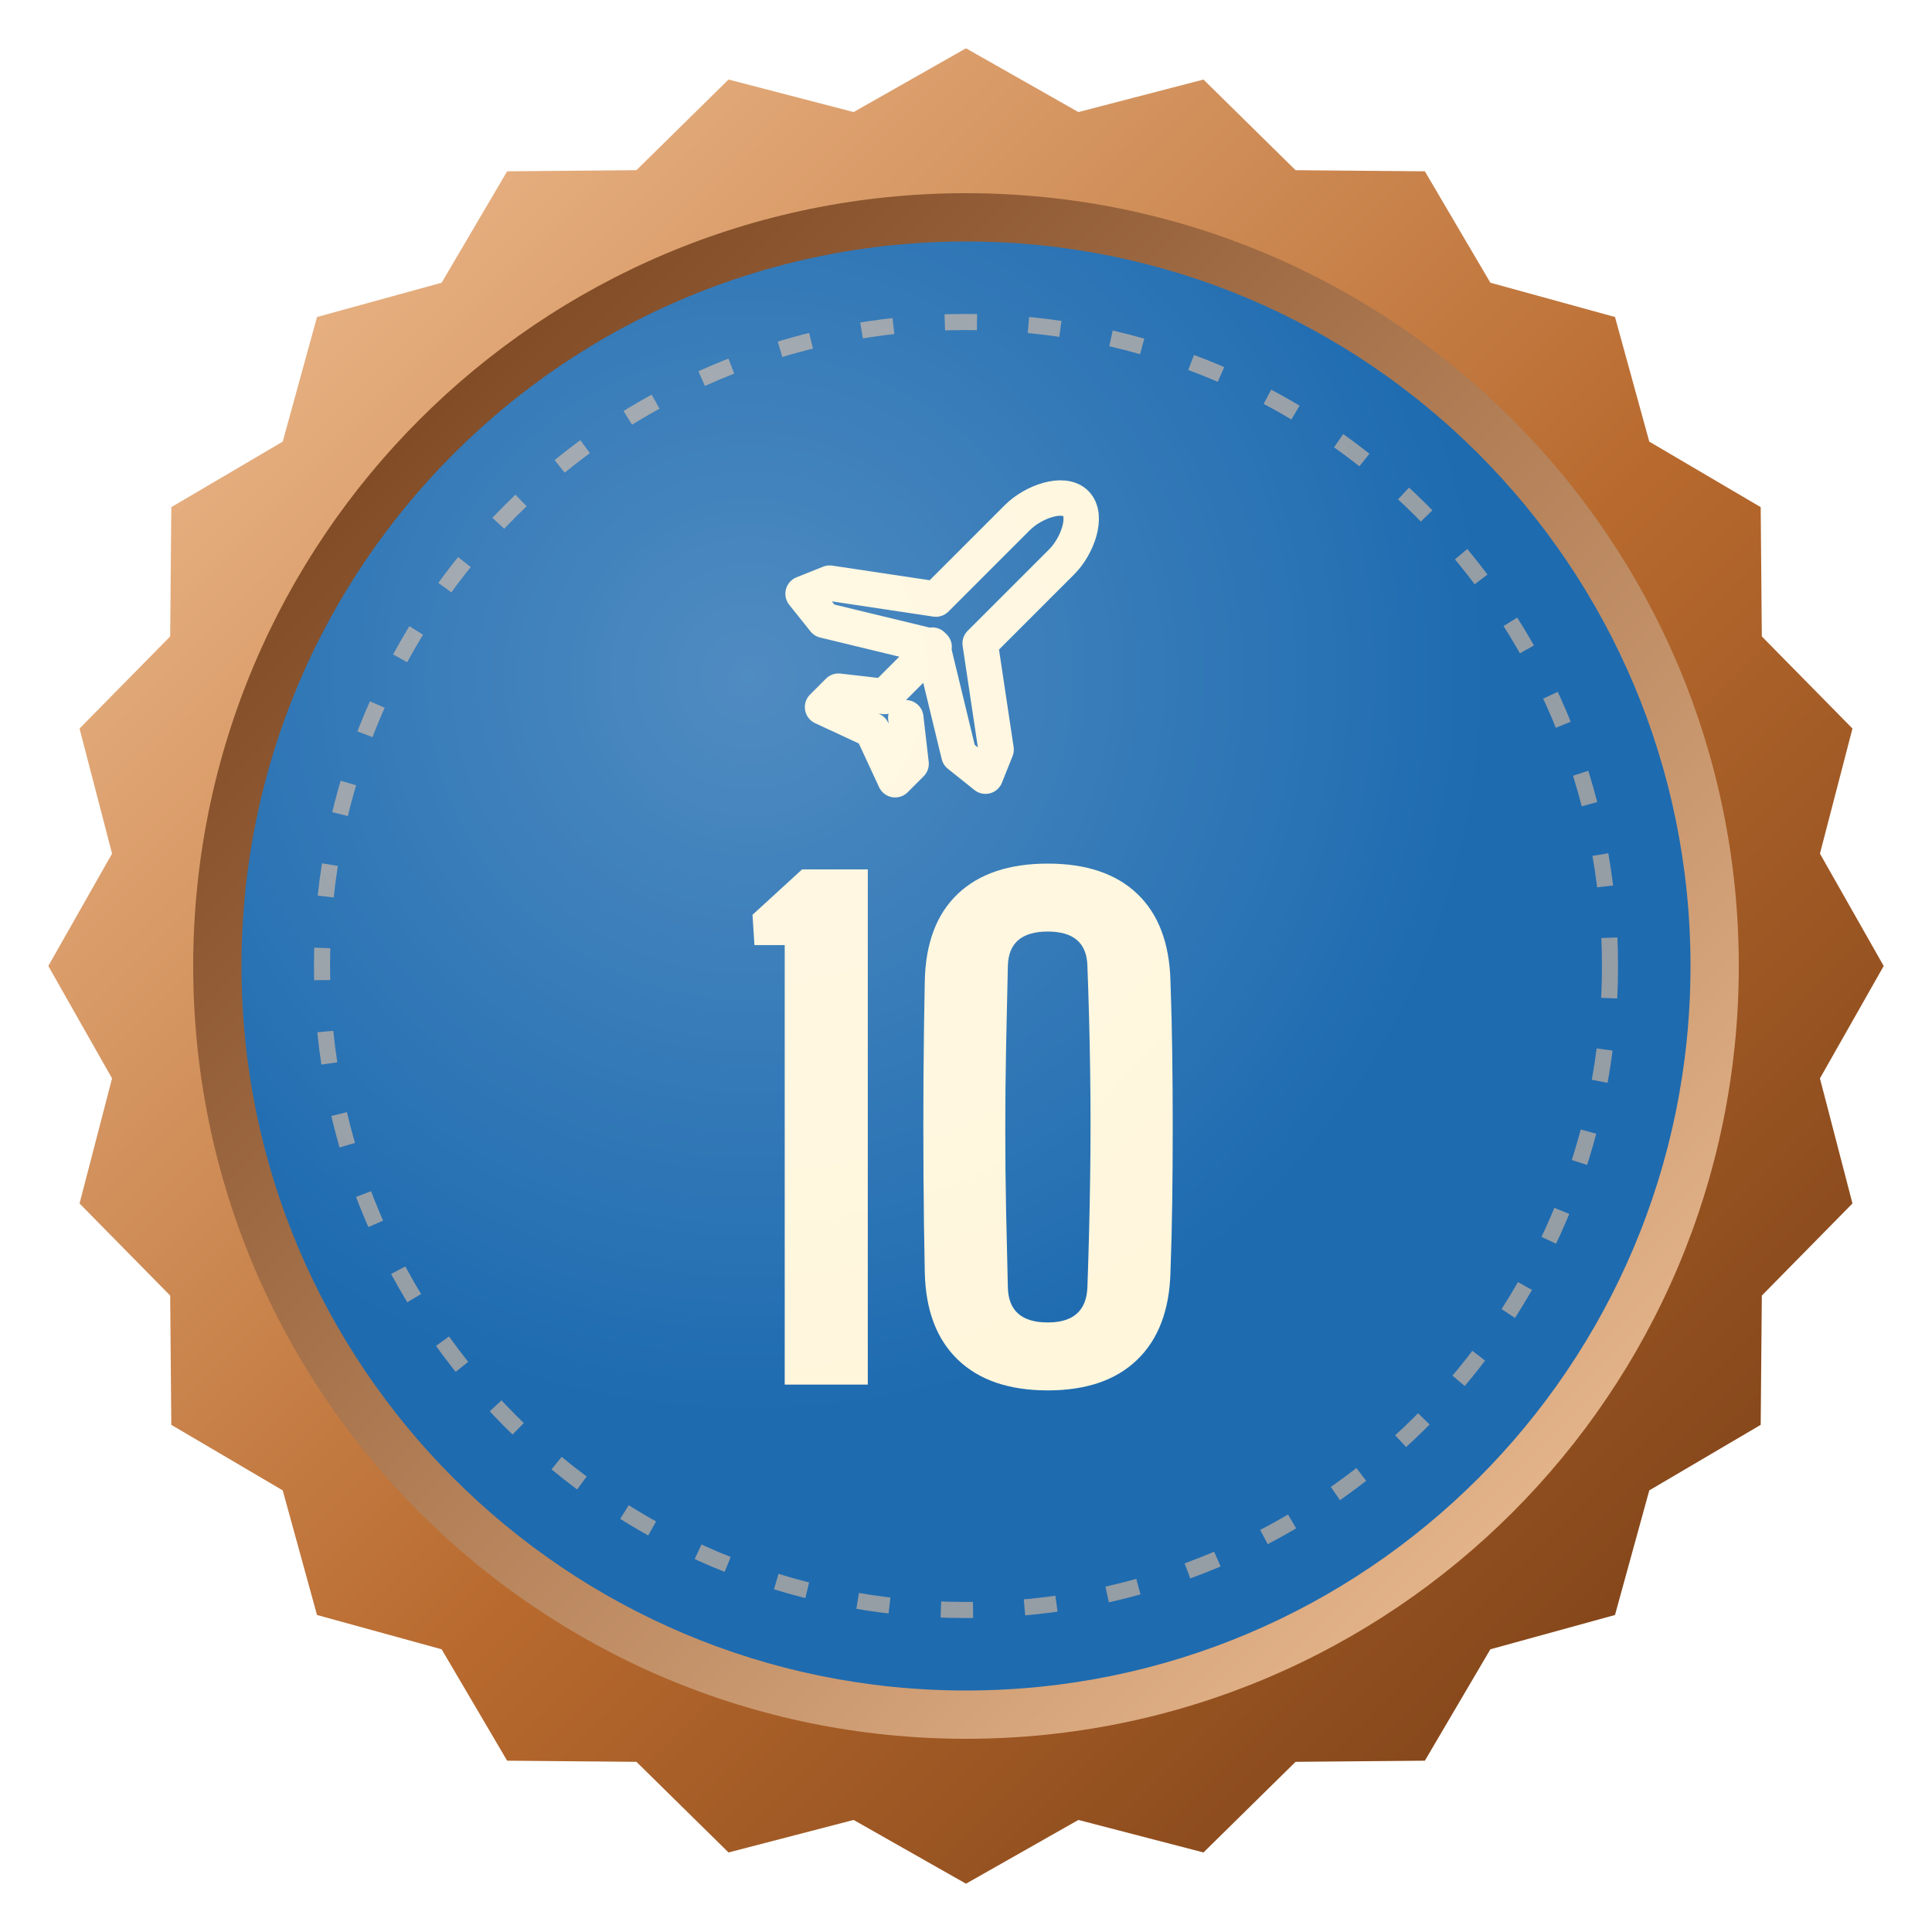
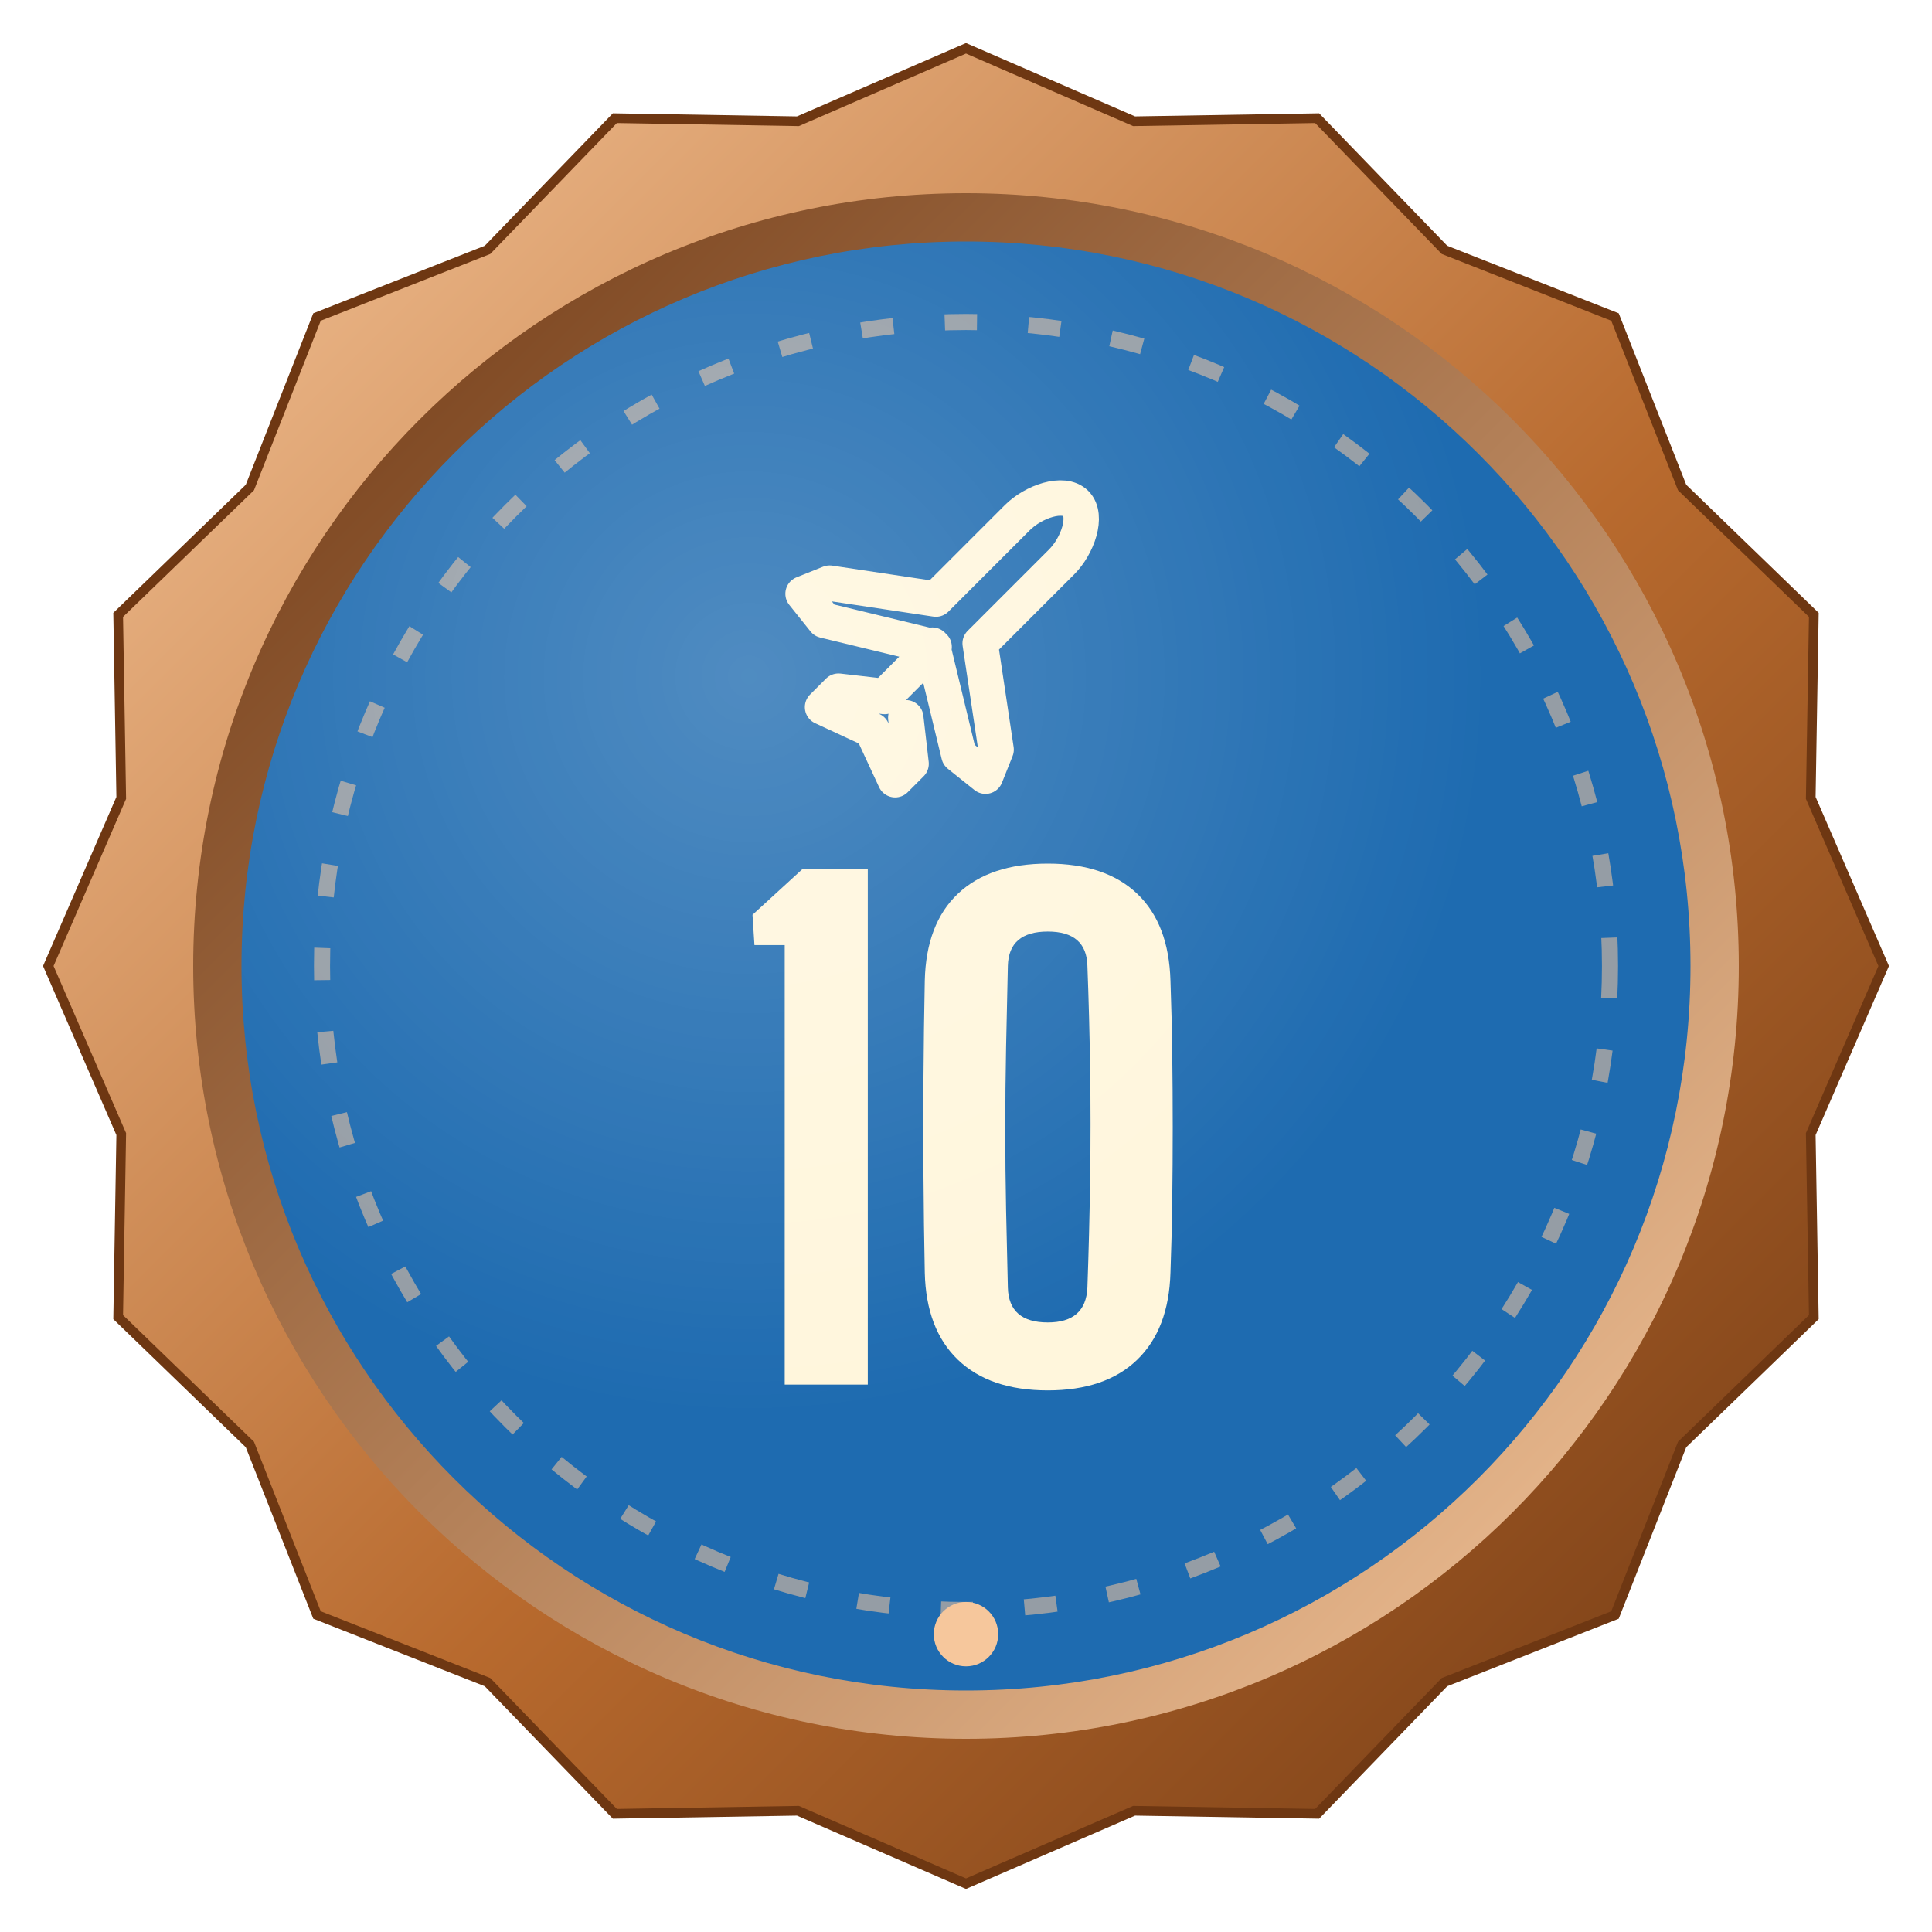
<svg xmlns="http://www.w3.org/2000/svg" viewBox="0 0 120 120">
  <defs>
    <linearGradient id="m" x1="0" y1="0" x2="1" y2="1">
      <stop offset="0" stop-color="#F6C79C" />
      <stop offset=".55" stop-color="#B86A2E" />
      <stop offset="1" stop-color="#6E3712" />
    </linearGradient>
    <linearGradient id="m2" x1="1" y1="1" x2="0" y2="0">
      <stop offset="0" stop-color="#F6C79C" />
      <stop offset="1" stop-color="#6E3712" />
    </linearGradient>
    <radialGradient id="e" cx=".35" cy=".3" r=".85">
      <stop offset="0" stop-color="#fff" stop-opacity=".22" />
      <stop offset=".6" stop-color="#fff" stop-opacity="0" />
    </radialGradient>
  </defs>
-   <path d="M60.00,3.00 L66.98,6.96 L74.75,4.94 L80.47,10.57 L88.50,10.64 L92.57,17.56 L100.31,19.69 L102.44,27.43 L109.36,31.50 L109.43,39.53 L115.06,45.25 L113.04,53.02 L117.00,60.00 L113.04,66.98 L115.06,74.75 L109.43,80.47 L109.36,88.50 L102.44,92.57 L100.31,100.31 L92.57,102.44 L88.50,109.36 L80.47,109.43 L74.75,115.06 L66.98,113.04 L60.00,117.00 L53.02,113.04 L45.25,115.06 L39.53,109.43 L31.50,109.36 L27.43,102.44 L19.69,100.31 L17.56,92.57 L10.64,88.50 L10.57,80.47 L4.94,74.75 L6.96,66.98 L3.00,60.00 L6.96,53.02 L4.94,45.25 L10.57,39.53 L10.64,31.50 L17.56,27.43 L19.69,19.69 L27.43,17.56 L31.50,10.64 L39.53,10.57 L45.25,4.94 L53.02,6.96Z" fill="url(#m)" />
+   <path d="M60.00,3.00 L70.44,7.53 L81.81,7.34 L89.72,15.52 L100.31,19.69 L104.48,30.28 L112.66,38.19 L112.47,49.56 L117.00,60.00 L112.47,70.44 L112.66,81.81 L104.48,89.72 L100.31,100.31 L89.72,104.48 L81.81,112.66 L70.44,112.47 L60.00,117.00 L49.56,112.47 L38.19,112.66 L30.28,104.48 L19.69,100.31 L15.52,89.72 L7.34,81.81 L7.53,70.44 L3.00,60.00 L7.53,49.56 L7.34,38.19 L15.52,30.28 L19.69,19.69 L30.28,15.52 L38.19,7.34 L49.56,7.53Z" fill="url(#m)" stroke="#6E3712" stroke-width=".6" />
  <circle cx="60" cy="60" r="48" fill="url(#m2)" />
  <circle cx="60" cy="60" r="45" fill="#1E6BB0" />
  <circle cx="60" cy="60" r="40" fill="none" stroke="#F6C79C" stroke-opacity=".55" stroke-width="1" stroke-dasharray="2 3.2" />
  <g transform="translate(46.8 25) scale(1.1)" fill="none" stroke="#FFF6DC" stroke-width="2" stroke-linecap="round" stroke-linejoin="round">
    <path d="M10.2 13.8 4 12.3l-1.2-1.5 1.5-.6 6 .9 4.6-4.6c.9-.9 2.6-1.5 3.3-.8.7.7.1 2.4-.8 3.3l-4.6 4.6.9 6-.6 1.5-1.5-1.2-1.5-6.2M10.2 13.8 7.4 16.6l-2.6-.3-.9.9 2.8 1.3 1.3 2.8.9-.9-.3-2.6" />
  </g>
  <path d="M48.74 86.0V58.7H46.86L46.74 56.82L49.82 54.0H53.9V86.0ZM65.08 86.36Q61.48 86.36 59.5 84.46Q57.52 82.56 57.44 79.04Q57.38 76.12 57.36 73.05Q57.34 69.98 57.36 66.91Q57.38 63.84 57.44 60.92Q57.52 57.38 59.5 55.51Q61.48 53.64 65.08 53.64Q68.66 53.64 70.63 55.51Q72.6 57.38 72.7 60.92Q72.78 63.12 72.81 65.41Q72.84 67.7 72.84 70.01Q72.84 72.32 72.81 74.59Q72.78 76.86 72.7 79.04Q72.6 82.56 70.63 84.46Q68.66 86.36 65.08 86.36ZM65.08 82.14Q67.44 82.14 67.54 79.98Q67.66 76.64 67.71 73.21Q67.76 69.78 67.71 66.43Q67.66 63.08 67.54 59.98Q67.48 57.86 65.08 57.86Q62.66 57.86 62.6 59.98Q62.54 62.48 62.49 65.03Q62.44 67.58 62.44 70.13Q62.44 72.68 62.49 75.16Q62.54 77.64 62.6 79.98Q62.66 82.14 65.08 82.14Z" fill="#FFF6DC" />
+   <circle cx="60.0" cy="101.5" r="2" fill="#F6C79C" />
  <circle cx="60" cy="60" r="45" fill="url(#e)" />
</svg>
